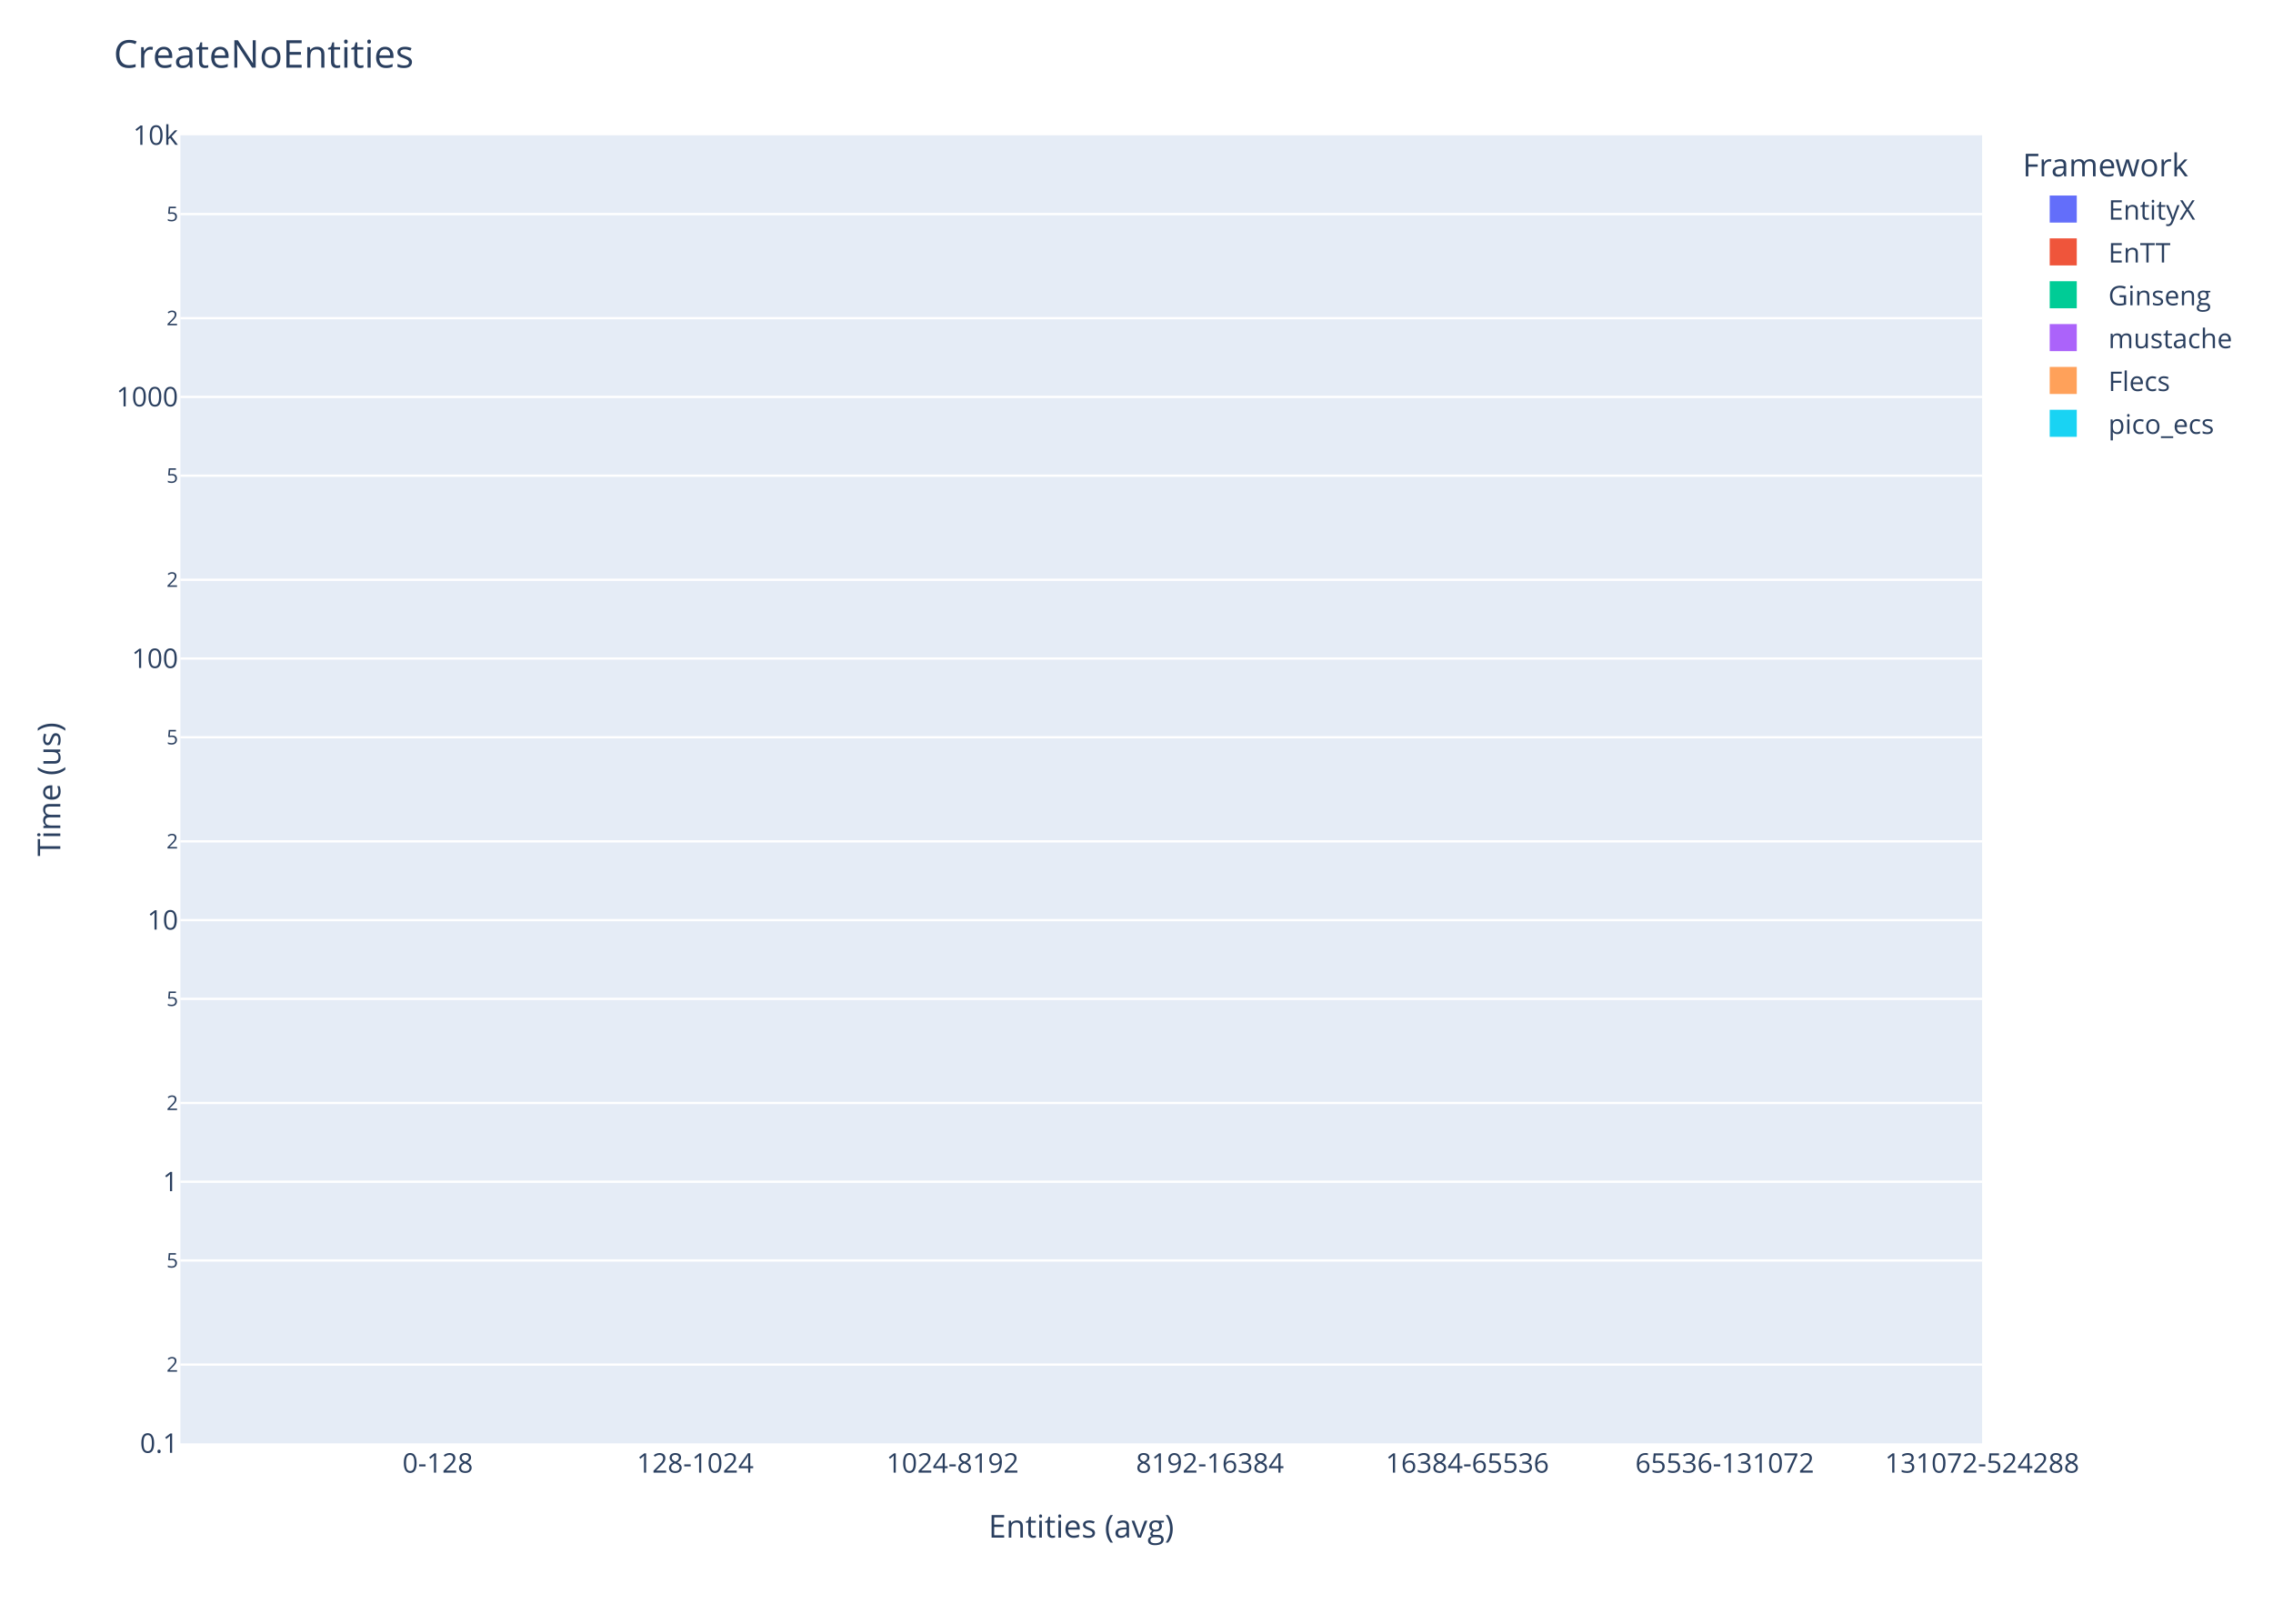
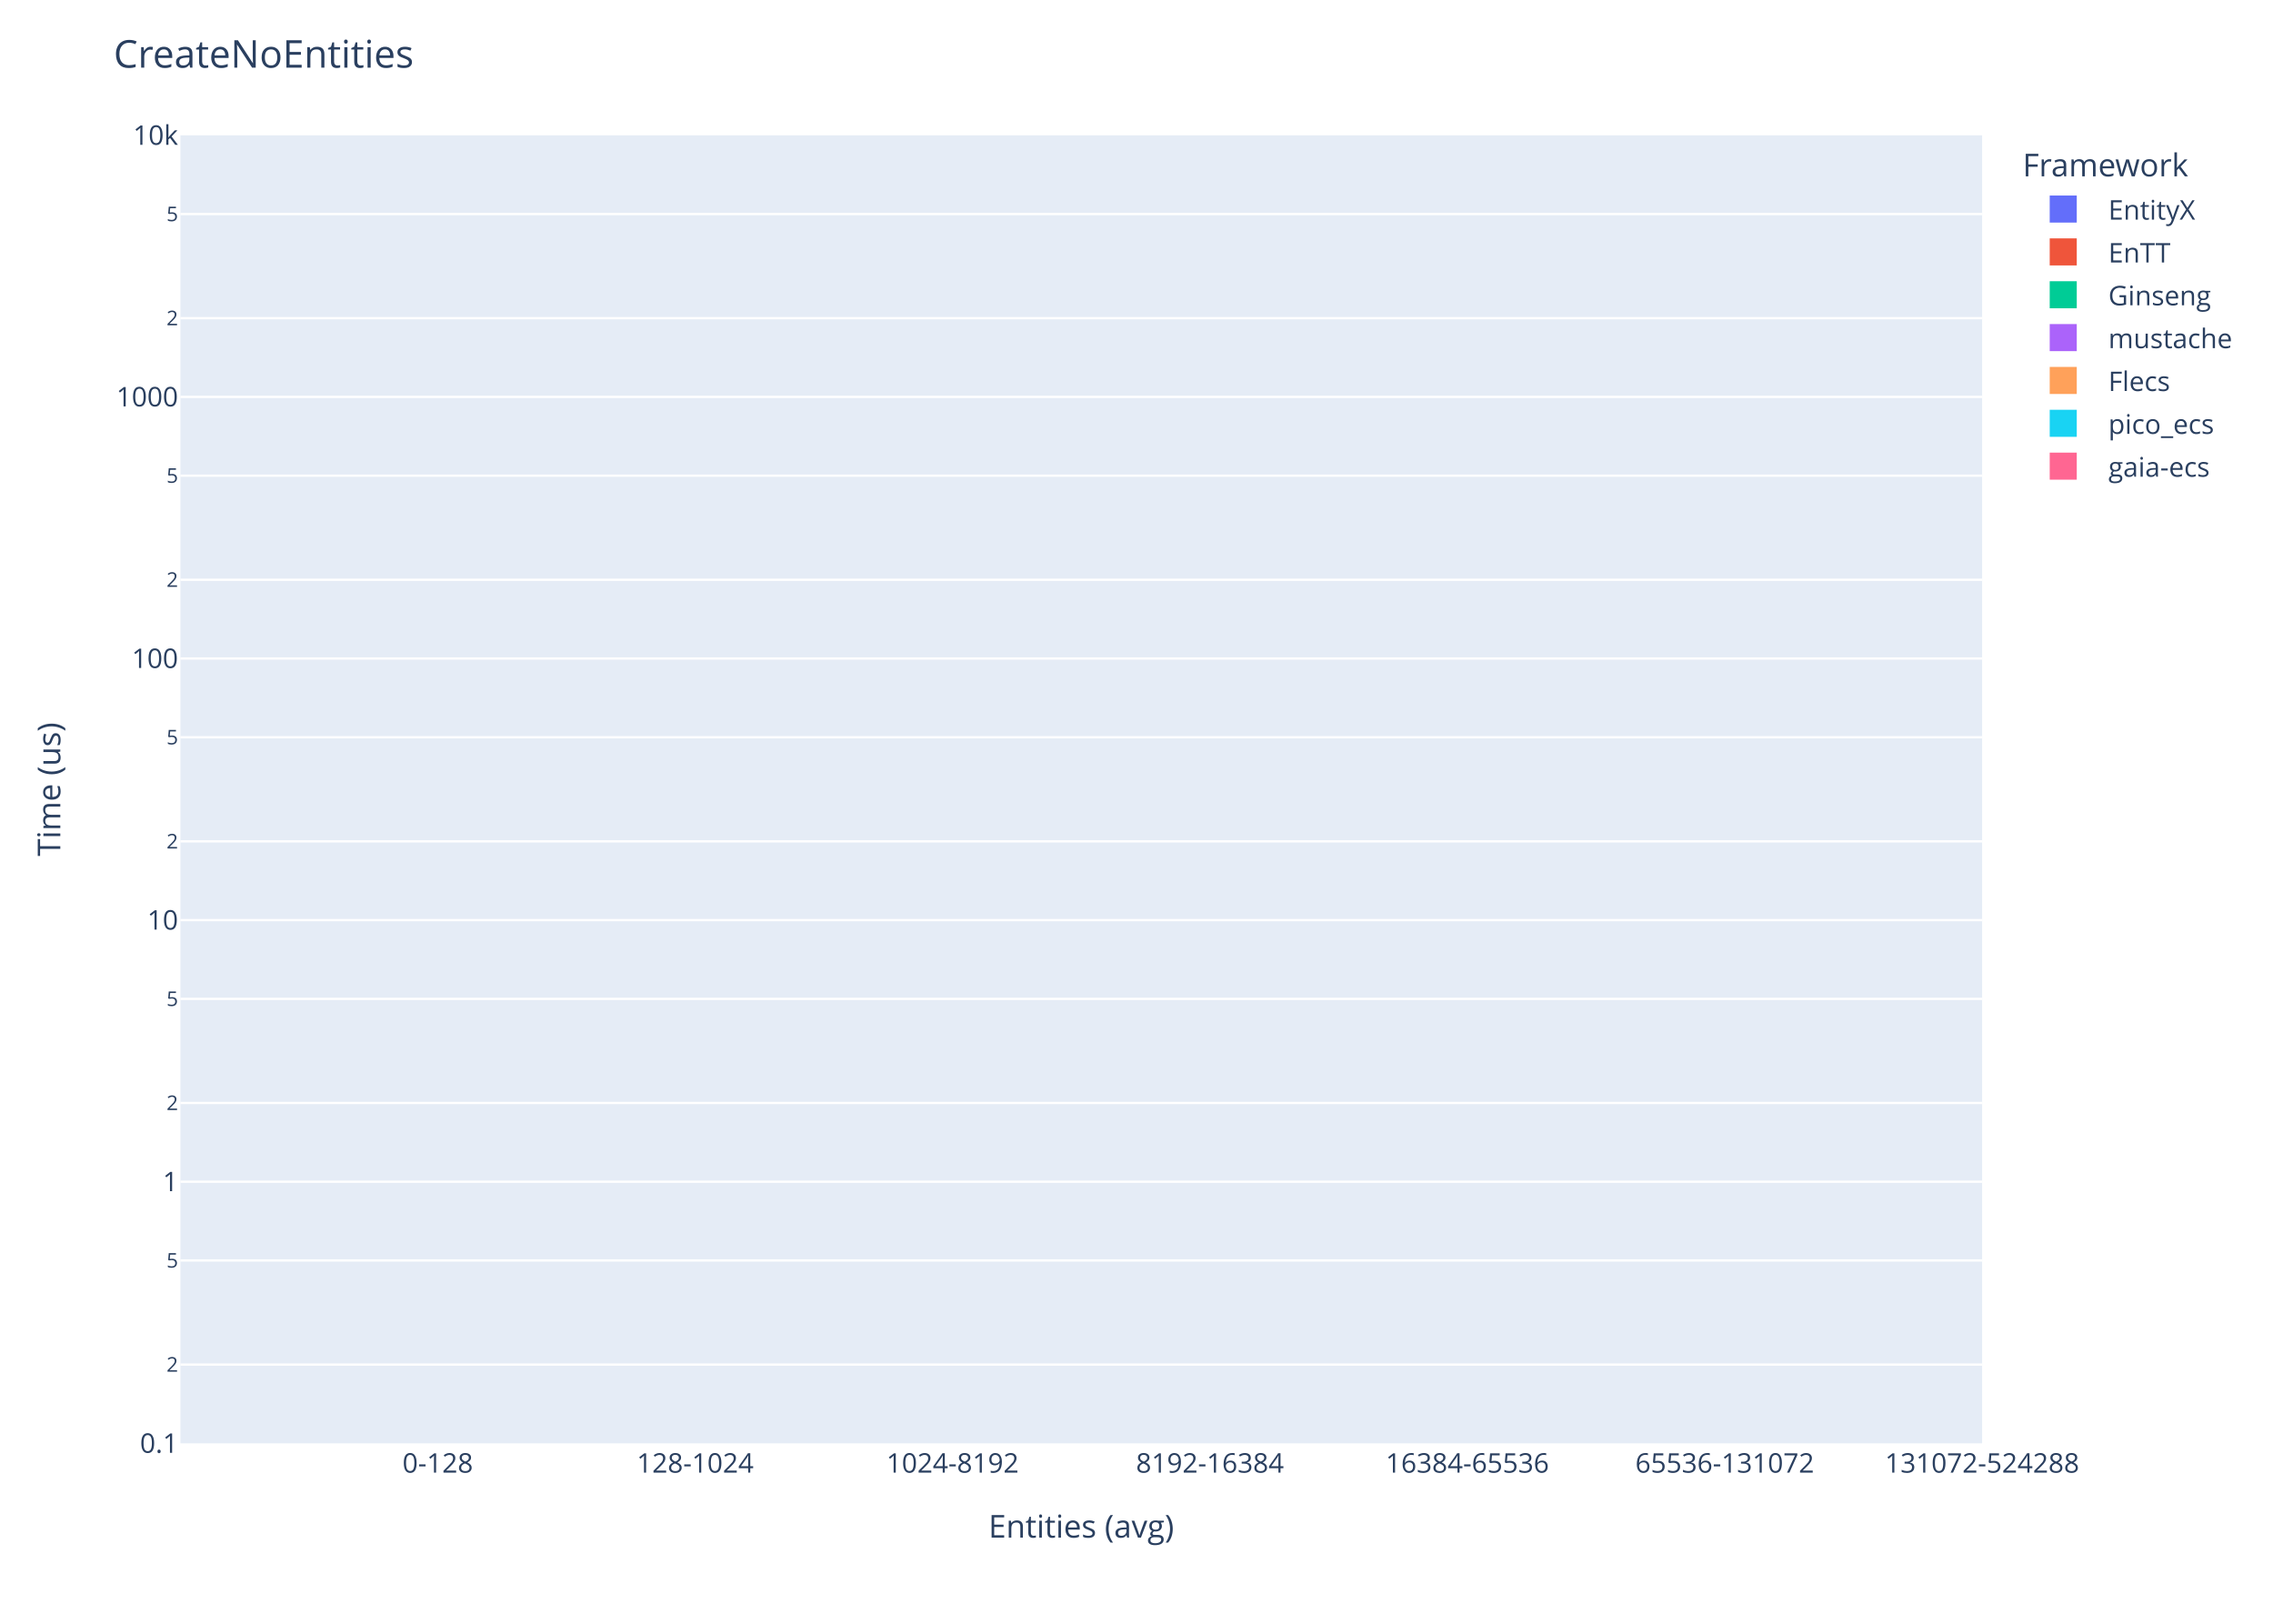
<svg xmlns="http://www.w3.org/2000/svg" class="main-svg" width="1008" height="720" style="" viewBox="0 0 1008 720">
  <rect x="0" y="0" width="1008" height="720" style="fill: rgb(255, 255, 255); fill-opacity: 1;" />
-   <defs id="defs-e1a257">
+   <defs id="defs-1059c5">
    <g class="clips">
-       <clipPath id="clipe1a257xyplot" class="plotclip">
+       <clipPath id="clip1059c5xyplot" class="plotclip">
        <rect width="799" height="580" />
      </clipPath>
-       <clipPath class="axesclip" id="clipe1a257x">
+       <clipPath class="axesclip" id="clip1059c5x">
        <rect x="80" y="0" width="799" height="720" />
      </clipPath>
-       <clipPath class="axesclip" id="clipe1a257y">
+       <clipPath class="axesclip" id="clip1059c5y">
        <rect x="0" y="60" width="1008" height="580" />
      </clipPath>
-       <clipPath class="axesclip" id="clipe1a257xy">
+       <clipPath class="axesclip" id="clip1059c5xy">
        <rect x="80" y="60" width="799" height="580" />
      </clipPath>
    </g>
    <g class="gradients" />
    <g class="patterns" />
  </defs>
  <g class="bglayer">
    <rect class="bg" x="80" y="60" width="799" height="580" style="fill: rgb(229, 236, 246); fill-opacity: 1; stroke-width: 0;" />
  </g>
  <g class="layer-below">
    <g class="imagelayer" />
    <g class="shapelayer" />
  </g>
  <g class="cartesianlayer">
    <g class="subplot xy">
      <g class="layer-subplot">
        <g class="shapelayer" />
        <g class="imagelayer" />
      </g>
      <g class="minor-gridlayer">
        <g class="x" />
        <g class="y" />
      </g>
      <g class="gridlayer">
        <g class="x" />
        <g class="y">
          <path class="ygrid crisp" transform="translate(0,605.08)" d="M80,0h799" style="stroke: rgb(255, 255, 255); stroke-opacity: 1; stroke-width: 1px;" />
          <path class="ygrid crisp" transform="translate(0,558.92)" d="M80,0h799" style="stroke: rgb(255, 255, 255); stroke-opacity: 1; stroke-width: 1px;" />
          <path class="ygrid crisp" transform="translate(0,524)" d="M80,0h799" style="stroke: rgb(255, 255, 255); stroke-opacity: 1; stroke-width: 1px;" />
          <path class="ygrid crisp" transform="translate(0,489.08)" d="M80,0h799" style="stroke: rgb(255, 255, 255); stroke-opacity: 1; stroke-width: 1px;" />
          <path class="ygrid crisp" transform="translate(0,442.92)" d="M80,0h799" style="stroke: rgb(255, 255, 255); stroke-opacity: 1; stroke-width: 1px;" />
          <path class="ygrid crisp" transform="translate(0,408)" d="M80,0h799" style="stroke: rgb(255, 255, 255); stroke-opacity: 1; stroke-width: 1px;" />
          <path class="ygrid crisp" transform="translate(0,373.08)" d="M80,0h799" style="stroke: rgb(255, 255, 255); stroke-opacity: 1; stroke-width: 1px;" />
          <path class="ygrid crisp" transform="translate(0,326.92)" d="M80,0h799" style="stroke: rgb(255, 255, 255); stroke-opacity: 1; stroke-width: 1px;" />
          <path class="ygrid crisp" transform="translate(0,292)" d="M80,0h799" style="stroke: rgb(255, 255, 255); stroke-opacity: 1; stroke-width: 1px;" />
          <path class="ygrid crisp" transform="translate(0,257.08)" d="M80,0h799" style="stroke: rgb(255, 255, 255); stroke-opacity: 1; stroke-width: 1px;" />
          <path class="ygrid crisp" transform="translate(0,210.92)" d="M80,0h799" style="stroke: rgb(255, 255, 255); stroke-opacity: 1; stroke-width: 1px;" />
          <path class="ygrid crisp" transform="translate(0,176)" d="M80,0h799" style="stroke: rgb(255, 255, 255); stroke-opacity: 1; stroke-width: 1px;" />
          <path class="ygrid crisp" transform="translate(0,141.08)" d="M80,0h799" style="stroke: rgb(255, 255, 255); stroke-opacity: 1; stroke-width: 1px;" />
          <path class="ygrid crisp" transform="translate(0,94.92)" d="M80,0h799" style="stroke: rgb(255, 255, 255); stroke-opacity: 1; stroke-width: 1px;" />
        </g>
      </g>
      <g class="zerolinelayer" />
      <path class="xlines-below" />
      <path class="ylines-below" />
      <g class="overlines-below" />
      <g class="xaxislayer-below" />
      <g class="yaxislayer-below" />
      <g class="overaxes-below" />
-       <g class="plot" transform="translate(80,60)" clip-path="url(#clipe1a257xyplot)">
+       <g class="plot" transform="translate(80,60)" clip-path="url(#clip1059c5xyplot)">
        <g class="barlayer mlayer">
          <g class="trace bars" style="opacity: 1;">
            <g class="points">
              <g class="point">
                <path d="M0,0Z" style="vector-effect: non-scaling-stroke; opacity: 1; stroke-width: 0px; fill: rgb(99, 110, 250); fill-opacity: 1;" />
              </g>
            </g>
          </g>
          <g class="trace bars" style="opacity: 1;">
            <g class="points">
              <g class="point">
                <path d="M0,0Z" style="vector-effect: non-scaling-stroke; opacity: 1; stroke-width: 0px; fill: rgb(239, 85, 59); fill-opacity: 1;" />
              </g>
            </g>
          </g>
          <g class="trace bars" style="opacity: 1;">
            <g class="points">
              <g class="point">
                <path d="M0,0Z" style="vector-effect: non-scaling-stroke; opacity: 1; stroke-width: 0px; fill: rgb(0, 204, 150); fill-opacity: 1;" />
              </g>
            </g>
          </g>
          <g class="trace bars" style="opacity: 1;">
            <g class="points">
              <g class="point">
                <path d="M0,0Z" style="vector-effect: non-scaling-stroke; opacity: 1; stroke-width: 0px; fill: rgb(171, 99, 250); fill-opacity: 1;" />
              </g>
            </g>
          </g>
          <g class="trace bars" style="opacity: 1;">
            <g class="points">
              <g class="point">
                <path d="M0,0Z" style="vector-effect: non-scaling-stroke; opacity: 1; stroke-width: 0px; fill: rgb(255, 161, 90); fill-opacity: 1;" />
              </g>
            </g>
          </g>
          <g class="trace bars" style="opacity: 1;">
            <g class="points">
              <g class="point">
                <path d="M0,0Z" style="vector-effect: non-scaling-stroke; opacity: 1; stroke-width: 0px; fill: rgb(25, 211, 243); fill-opacity: 1;" />
+               </g>
+             </g>
+           </g>
+           <g class="trace bars" style="opacity: 1;">
+             <g class="points">
+               <g class="point">
+                 <path d="M0,0Z" style="vector-effect: non-scaling-stroke; opacity: 1; stroke-width: 0px; fill: rgb(255, 102, 146); fill-opacity: 1;" />
              </g>
            </g>
          </g>
        </g>
      </g>
      <g class="overplot" />
      <path class="xlines-above crisp" d="M0,0" style="fill: none;" />
      <path class="ylines-above crisp" d="M0,0" style="fill: none;" />
      <g class="overlines-above" />
      <g class="xaxislayer-above">
        <g class="xtick">
          <text text-anchor="middle" x="0" y="653" transform="translate(194.14,0)" style="font-family: 'Open Sans', verdana, arial, sans-serif; font-size: 12px; fill: rgb(42, 63, 95); fill-opacity: 1; white-space: pre; opacity: 1;">0-128</text>
        </g>
        <g class="xtick">
          <text text-anchor="middle" x="0" y="653" transform="translate(308.29,0)" style="font-family: 'Open Sans', verdana, arial, sans-serif; font-size: 12px; fill: rgb(42, 63, 95); fill-opacity: 1; white-space: pre; opacity: 1;">128-1024</text>
        </g>
        <g class="xtick">
          <text text-anchor="middle" x="0" y="653" transform="translate(422.43,0)" style="font-family: 'Open Sans', verdana, arial, sans-serif; font-size: 12px; fill: rgb(42, 63, 95); fill-opacity: 1; white-space: pre; opacity: 1;">1024-8192</text>
        </g>
        <g class="xtick">
          <text text-anchor="middle" x="0" y="653" transform="translate(536.57,0)" style="font-family: 'Open Sans', verdana, arial, sans-serif; font-size: 12px; fill: rgb(42, 63, 95); fill-opacity: 1; white-space: pre; opacity: 1;">8192-16384</text>
        </g>
        <g class="xtick">
          <text text-anchor="middle" x="0" y="653" transform="translate(650.71,0)" style="font-family: 'Open Sans', verdana, arial, sans-serif; font-size: 12px; fill: rgb(42, 63, 95); fill-opacity: 1; white-space: pre; opacity: 1;">16384-65536</text>
        </g>
        <g class="xtick">
          <text text-anchor="middle" x="0" y="653" transform="translate(764.86,0)" style="font-family: 'Open Sans', verdana, arial, sans-serif; font-size: 12px; fill: rgb(42, 63, 95); fill-opacity: 1; white-space: pre; opacity: 1;">65536-131072</text>
        </g>
        <g class="xtick">
          <text text-anchor="middle" x="0" y="653" transform="translate(879,0)" style="font-family: 'Open Sans', verdana, arial, sans-serif; font-size: 12px; fill: rgb(42, 63, 95); fill-opacity: 1; white-space: pre; opacity: 1;">131072-524288</text>
        </g>
      </g>
      <g class="yaxislayer-above">
        <g class="ytick">
          <text text-anchor="end" x="79" y="4.2" transform="translate(0,640)" style="font-family: 'Open Sans', verdana, arial, sans-serif; font-size: 12px; fill: rgb(42, 63, 95); fill-opacity: 1; white-space: pre; opacity: 1;">0.1</text>
        </g>
        <g class="ytick">
          <text text-anchor="end" x="79" y="3.15" style="font-family: 'Open Sans', verdana, arial, sans-serif; font-size: 9px; fill: rgb(42, 63, 95); fill-opacity: 1; white-space: pre; opacity: 1;" transform="translate(0,605.08)">2</text>
        </g>
        <g class="ytick">
          <text text-anchor="end" x="79" y="3.15" style="font-family: 'Open Sans', verdana, arial, sans-serif; font-size: 9px; fill: rgb(42, 63, 95); fill-opacity: 1; white-space: pre; opacity: 1;" transform="translate(0,558.92)">5</text>
        </g>
        <g class="ytick">
          <text text-anchor="end" x="79" y="4.2" style="font-family: 'Open Sans', verdana, arial, sans-serif; font-size: 12px; fill: rgb(42, 63, 95); fill-opacity: 1; white-space: pre; opacity: 1;" transform="translate(0,524)">1</text>
        </g>
        <g class="ytick">
          <text text-anchor="end" x="79" y="3.15" style="font-family: 'Open Sans', verdana, arial, sans-serif; font-size: 9px; fill: rgb(42, 63, 95); fill-opacity: 1; white-space: pre; opacity: 1;" transform="translate(0,489.08)">2</text>
        </g>
        <g class="ytick">
          <text text-anchor="end" x="79" y="3.15" style="font-family: 'Open Sans', verdana, arial, sans-serif; font-size: 9px; fill: rgb(42, 63, 95); fill-opacity: 1; white-space: pre; opacity: 1;" transform="translate(0,442.92)">5</text>
        </g>
        <g class="ytick">
          <text text-anchor="end" x="79" y="4.2" style="font-family: 'Open Sans', verdana, arial, sans-serif; font-size: 12px; fill: rgb(42, 63, 95); fill-opacity: 1; white-space: pre; opacity: 1;" transform="translate(0,408)">10</text>
        </g>
        <g class="ytick">
          <text text-anchor="end" x="79" y="3.15" style="font-family: 'Open Sans', verdana, arial, sans-serif; font-size: 9px; fill: rgb(42, 63, 95); fill-opacity: 1; white-space: pre; opacity: 1;" transform="translate(0,373.08)">2</text>
        </g>
        <g class="ytick">
          <text text-anchor="end" x="79" y="3.15" style="font-family: 'Open Sans', verdana, arial, sans-serif; font-size: 9px; fill: rgb(42, 63, 95); fill-opacity: 1; white-space: pre; opacity: 1;" transform="translate(0,326.92)">5</text>
        </g>
        <g class="ytick">
          <text text-anchor="end" x="79" y="4.2" style="font-family: 'Open Sans', verdana, arial, sans-serif; font-size: 12px; fill: rgb(42, 63, 95); fill-opacity: 1; white-space: pre; opacity: 1;" transform="translate(0,292)">100</text>
        </g>
        <g class="ytick">
          <text text-anchor="end" x="79" y="3.15" style="font-family: 'Open Sans', verdana, arial, sans-serif; font-size: 9px; fill: rgb(42, 63, 95); fill-opacity: 1; white-space: pre; opacity: 1;" transform="translate(0,257.08)">2</text>
        </g>
        <g class="ytick">
          <text text-anchor="end" x="79" y="3.15" style="font-family: 'Open Sans', verdana, arial, sans-serif; font-size: 9px; fill: rgb(42, 63, 95); fill-opacity: 1; white-space: pre; opacity: 1;" transform="translate(0,210.92)">5</text>
        </g>
        <g class="ytick">
          <text text-anchor="end" x="79" y="4.2" style="font-family: 'Open Sans', verdana, arial, sans-serif; font-size: 12px; fill: rgb(42, 63, 95); fill-opacity: 1; white-space: pre; opacity: 1;" transform="translate(0,176)">1000</text>
        </g>
        <g class="ytick">
          <text text-anchor="end" x="79" y="3.15" style="font-family: 'Open Sans', verdana, arial, sans-serif; font-size: 9px; fill: rgb(42, 63, 95); fill-opacity: 1; white-space: pre; opacity: 1;" transform="translate(0,141.08)">2</text>
        </g>
        <g class="ytick">
          <text text-anchor="end" x="79" y="3.15" style="font-family: 'Open Sans', verdana, arial, sans-serif; font-size: 9px; fill: rgb(42, 63, 95); fill-opacity: 1; white-space: pre; opacity: 1;" transform="translate(0,94.92)">5</text>
        </g>
        <g class="ytick">
          <text text-anchor="end" x="79" y="4.2" style="font-family: 'Open Sans', verdana, arial, sans-serif; font-size: 12px; fill: rgb(42, 63, 95); fill-opacity: 1; white-space: pre; opacity: 1;" transform="translate(0,60)">10k</text>
        </g>
      </g>
      <g class="overaxes-above" />
    </g>
  </g>
  <g class="polarlayer" />
  <g class="smithlayer" />
  <g class="ternarylayer" />
  <g class="geolayer" />
  <g class="funnelarealayer" />
  <g class="pielayer" />
  <g class="iciclelayer" />
  <g class="treemaplayer" />
  <g class="sunburstlayer" />
  <g class="glimages" />
-   <defs id="topdefs-e1a257">
+   <defs id="topdefs-1059c5">
    <g class="clips" />
-     <clipPath id="legende1a257">
-       <rect width="101" height="143" x="0" y="0" />
+     <clipPath id="legend1059c5">
+       <rect width="101" height="162" x="0" y="0" />
    </clipPath>
  </defs>
  <g class="layer-above">
    <g class="imagelayer" />
    <g class="shapelayer" />
  </g>
  <g class="infolayer">
    <g class="legend" pointer-events="all" transform="translate(894.98,60)">
-       <rect class="bg" shape-rendering="crispEdges" style="stroke: rgb(68, 68, 68); stroke-opacity: 1; fill: rgb(255, 255, 255); fill-opacity: 1; stroke-width: 0px;" width="101" height="143" x="0" y="0" />
-       <g class="scrollbox" transform="" clip-path="url(#legende1a257)">
+       <rect class="bg" shape-rendering="crispEdges" style="stroke: rgb(68, 68, 68); stroke-opacity: 1; fill: rgb(255, 255, 255); fill-opacity: 1; stroke-width: 0px;" width="101" height="162" x="0" y="0" />
+       <g class="scrollbox" transform="" clip-path="url(#legend1059c5)">
        <text class="legendtitletext" text-anchor="start" x="2" y="18.2" style="font-family: 'Open Sans', verdana, arial, sans-serif; font-size: 14px; fill: rgb(42, 63, 95); fill-opacity: 1; white-space: pre;">Framework</text>
        <g class="groups" transform="">
          <g class="traces" transform="translate(0,32.7)" style="opacity: 1;">
            <text class="legendtext" text-anchor="start" x="40" y="4.68" style="font-family: 'Open Sans', verdana, arial, sans-serif; font-size: 12px; fill: rgb(42, 63, 95); fill-opacity: 1; white-space: pre;">EntityX</text>
            <g class="layers" style="opacity: 1;">
              <g class="legendfill" />
              <g class="legendlines" />
              <g class="legendsymbols">
                <g class="legendpoints">
                  <path class="legendundefined" d="M6,6H-6V-6H6Z" transform="translate(20,0)" style="stroke-width: 0px; fill: rgb(99, 110, 250); fill-opacity: 1;" />
                </g>
              </g>
            </g>
            <rect class="legendtoggle" x="0" y="-9.5" width="95.25" height="19" style="fill: rgb(0, 0, 0); fill-opacity: 0;" />
          </g>
        </g>
        <g class="groups" transform="">
          <g class="traces" transform="translate(0,51.7)" style="opacity: 1;">
            <text class="legendtext" text-anchor="start" x="40" y="4.68" style="font-family: 'Open Sans', verdana, arial, sans-serif; font-size: 12px; fill: rgb(42, 63, 95); fill-opacity: 1; white-space: pre;">EnTT</text>
            <g class="layers" style="opacity: 1;">
              <g class="legendfill" />
              <g class="legendlines" />
              <g class="legendsymbols">
                <g class="legendpoints">
                  <path class="legendundefined" d="M6,6H-6V-6H6Z" transform="translate(20,0)" style="stroke-width: 0px; fill: rgb(239, 85, 59); fill-opacity: 1;" />
                </g>
              </g>
            </g>
            <rect class="legendtoggle" x="0" y="-9.5" width="95.25" height="19" style="fill: rgb(0, 0, 0); fill-opacity: 0;" />
          </g>
        </g>
        <g class="groups" transform="">
          <g class="traces" transform="translate(0,70.7)" style="opacity: 1;">
            <text class="legendtext" text-anchor="start" x="40" y="4.68" style="font-family: 'Open Sans', verdana, arial, sans-serif; font-size: 12px; fill: rgb(42, 63, 95); fill-opacity: 1; white-space: pre;">Ginseng</text>
            <g class="layers" style="opacity: 1;">
              <g class="legendfill" />
              <g class="legendlines" />
              <g class="legendsymbols">
                <g class="legendpoints">
                  <path class="legendundefined" d="M6,6H-6V-6H6Z" transform="translate(20,0)" style="stroke-width: 0px; fill: rgb(0, 204, 150); fill-opacity: 1;" />
                </g>
              </g>
            </g>
            <rect class="legendtoggle" x="0" y="-9.5" width="95.25" height="19" style="fill: rgb(0, 0, 0); fill-opacity: 0;" />
          </g>
        </g>
        <g class="groups" transform="">
          <g class="traces" transform="translate(0,89.7)" style="opacity: 1;">
            <text class="legendtext" text-anchor="start" x="40" y="4.68" style="font-family: 'Open Sans', verdana, arial, sans-serif; font-size: 12px; fill: rgb(42, 63, 95); fill-opacity: 1; white-space: pre;">mustache</text>
            <g class="layers" style="opacity: 1;">
              <g class="legendfill" />
              <g class="legendlines" />
              <g class="legendsymbols">
                <g class="legendpoints">
                  <path class="legendundefined" d="M6,6H-6V-6H6Z" transform="translate(20,0)" style="stroke-width: 0px; fill: rgb(171, 99, 250); fill-opacity: 1;" />
                </g>
              </g>
            </g>
            <rect class="legendtoggle" x="0" y="-9.5" width="95.25" height="19" style="fill: rgb(0, 0, 0); fill-opacity: 0;" />
          </g>
        </g>
        <g class="groups" transform="">
          <g class="traces" transform="translate(0,108.7)" style="opacity: 1;">
            <text class="legendtext" text-anchor="start" x="40" y="4.68" style="font-family: 'Open Sans', verdana, arial, sans-serif; font-size: 12px; fill: rgb(42, 63, 95); fill-opacity: 1; white-space: pre;">Flecs</text>
            <g class="layers" style="opacity: 1;">
              <g class="legendfill" />
              <g class="legendlines" />
              <g class="legendsymbols">
                <g class="legendpoints">
                  <path class="legendundefined" d="M6,6H-6V-6H6Z" transform="translate(20,0)" style="stroke-width: 0px; fill: rgb(255, 161, 90); fill-opacity: 1;" />
                </g>
              </g>
            </g>
            <rect class="legendtoggle" x="0" y="-9.5" width="95.25" height="19" style="fill: rgb(0, 0, 0); fill-opacity: 0;" />
          </g>
        </g>
        <g class="groups" transform="">
          <g class="traces" transform="translate(0,127.7)" style="opacity: 1;">
            <text class="legendtext" text-anchor="start" x="40" y="4.68" style="font-family: 'Open Sans', verdana, arial, sans-serif; font-size: 12px; fill: rgb(42, 63, 95); fill-opacity: 1; white-space: pre;">pico_ecs</text>
            <g class="layers" style="opacity: 1;">
              <g class="legendfill" />
              <g class="legendlines" />
              <g class="legendsymbols">
                <g class="legendpoints">
                  <path class="legendundefined" d="M6,6H-6V-6H6Z" transform="translate(20,0)" style="stroke-width: 0px; fill: rgb(25, 211, 243); fill-opacity: 1;" />
                </g>
              </g>
            </g>
            <rect class="legendtoggle" x="0" y="-9.5" width="95.25" height="19" style="fill: rgb(0, 0, 0); fill-opacity: 0;" />
          </g>
        </g>
+         <g class="groups" transform="">
+           <g class="traces" transform="translate(0,146.7)" style="opacity: 1;">
+             <text class="legendtext" text-anchor="start" x="40" y="4.68" style="font-family: 'Open Sans', verdana, arial, sans-serif; font-size: 12px; fill: rgb(42, 63, 95); fill-opacity: 1; white-space: pre;">gaia-ecs</text>
+             <g class="layers" style="opacity: 1;">
+               <g class="legendfill" />
+               <g class="legendlines" />
+               <g class="legendsymbols">
+                 <g class="legendpoints">
+                   <path class="legendundefined" d="M6,6H-6V-6H6Z" transform="translate(20,0)" style="stroke-width: 0px; fill: rgb(255, 102, 146); fill-opacity: 1;" />
+                 </g>
+               </g>
+             </g>
+             <rect class="legendtoggle" x="0" y="-9.5" width="95.25" height="19" style="fill: rgb(0, 0, 0); fill-opacity: 0;" />
+           </g>
+         </g>
      </g>
      <rect class="scrollbar" rx="20" ry="3" width="0" height="0" style="fill: rgb(128, 139, 164); fill-opacity: 1;" x="0" y="0" />
    </g>
    <g class="g-gtitle">
      <text class="gtitle" x="50.4" y="30" text-anchor="start" dy="0em" style="font-family: 'Open Sans', verdana, arial, sans-serif; font-size: 17px; fill: rgb(42, 63, 95); opacity: 1; font-weight: normal; white-space: pre;">CreateNoEntities</text>
    </g>
    <g class="g-xtitle">
      <text class="xtitle" x="479.5" y="681.8" text-anchor="middle" style="font-family: 'Open Sans', verdana, arial, sans-serif; font-size: 14px; fill: rgb(42, 63, 95); opacity: 1; font-weight: normal; white-space: pre;">Entities (avg)</text>
    </g>
    <g class="g-ytitle">
      <text class="ytitle" transform="rotate(-90,26.74688,350)" x="26.747" y="350" text-anchor="middle" style="font-family: 'Open Sans', verdana, arial, sans-serif; font-size: 14px; fill: rgb(42, 63, 95); opacity: 1; font-weight: normal; white-space: pre;">Time (us)</text>
    </g>
  </g>
</svg>
